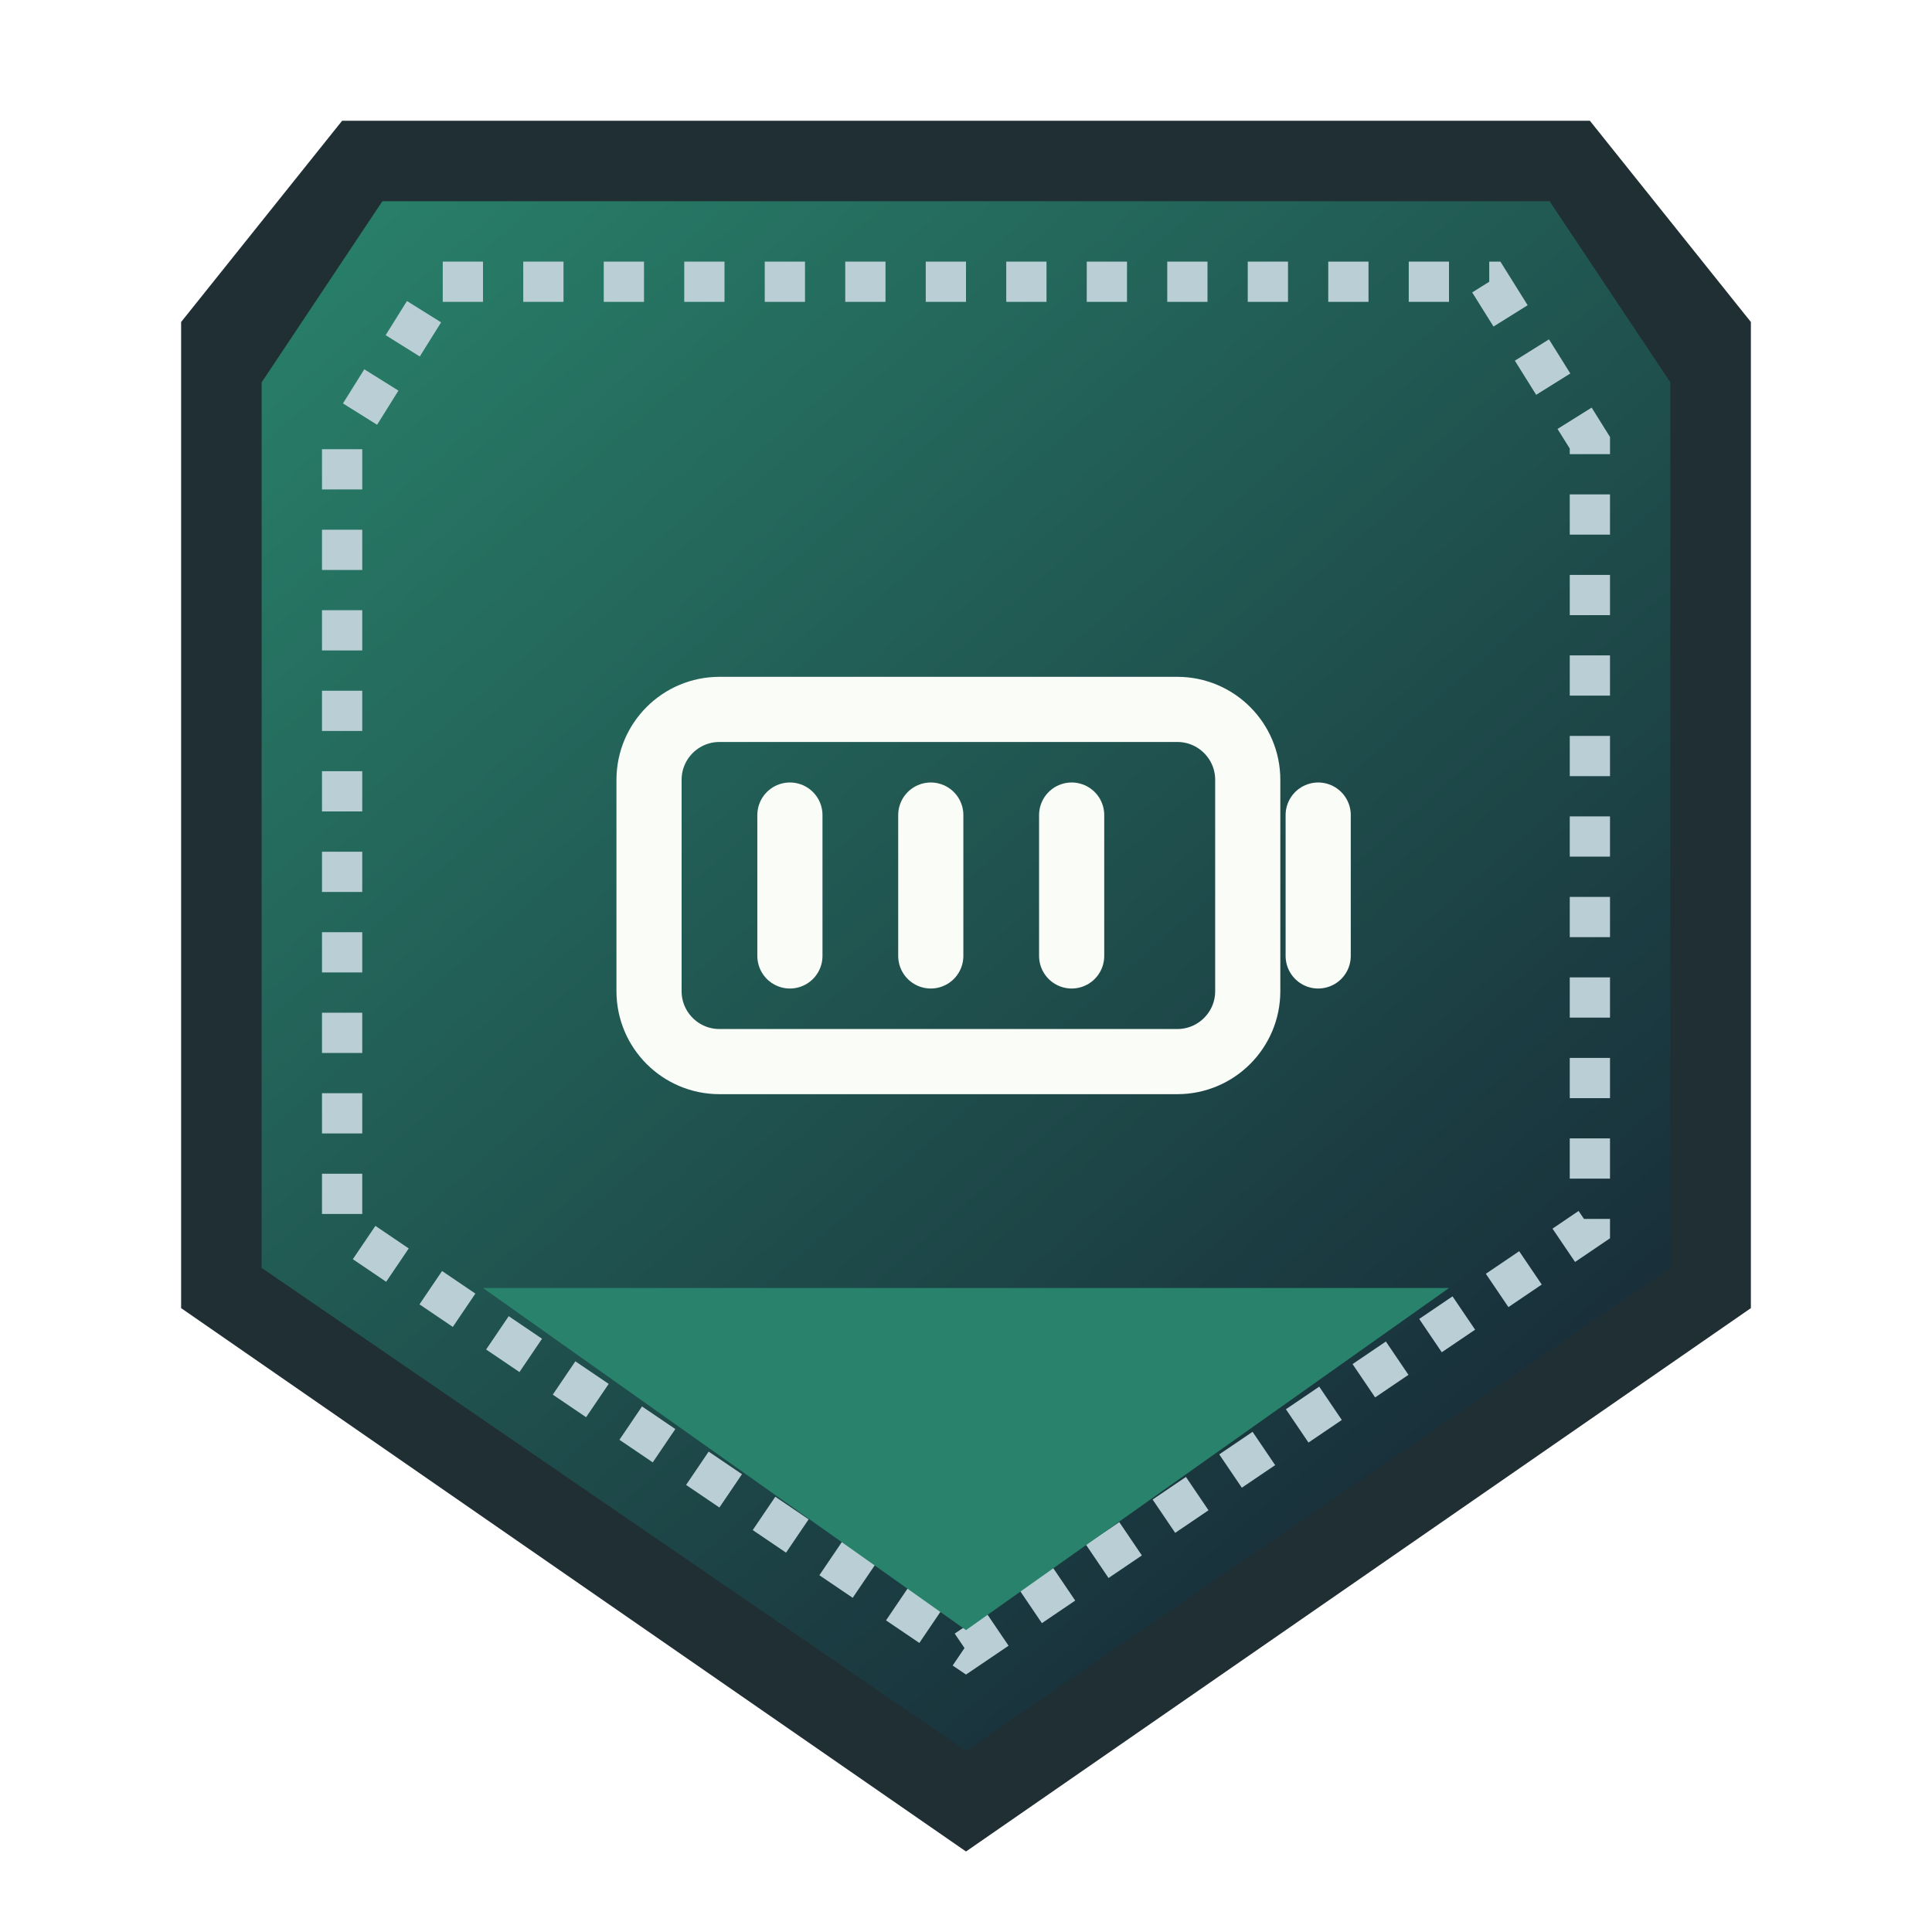
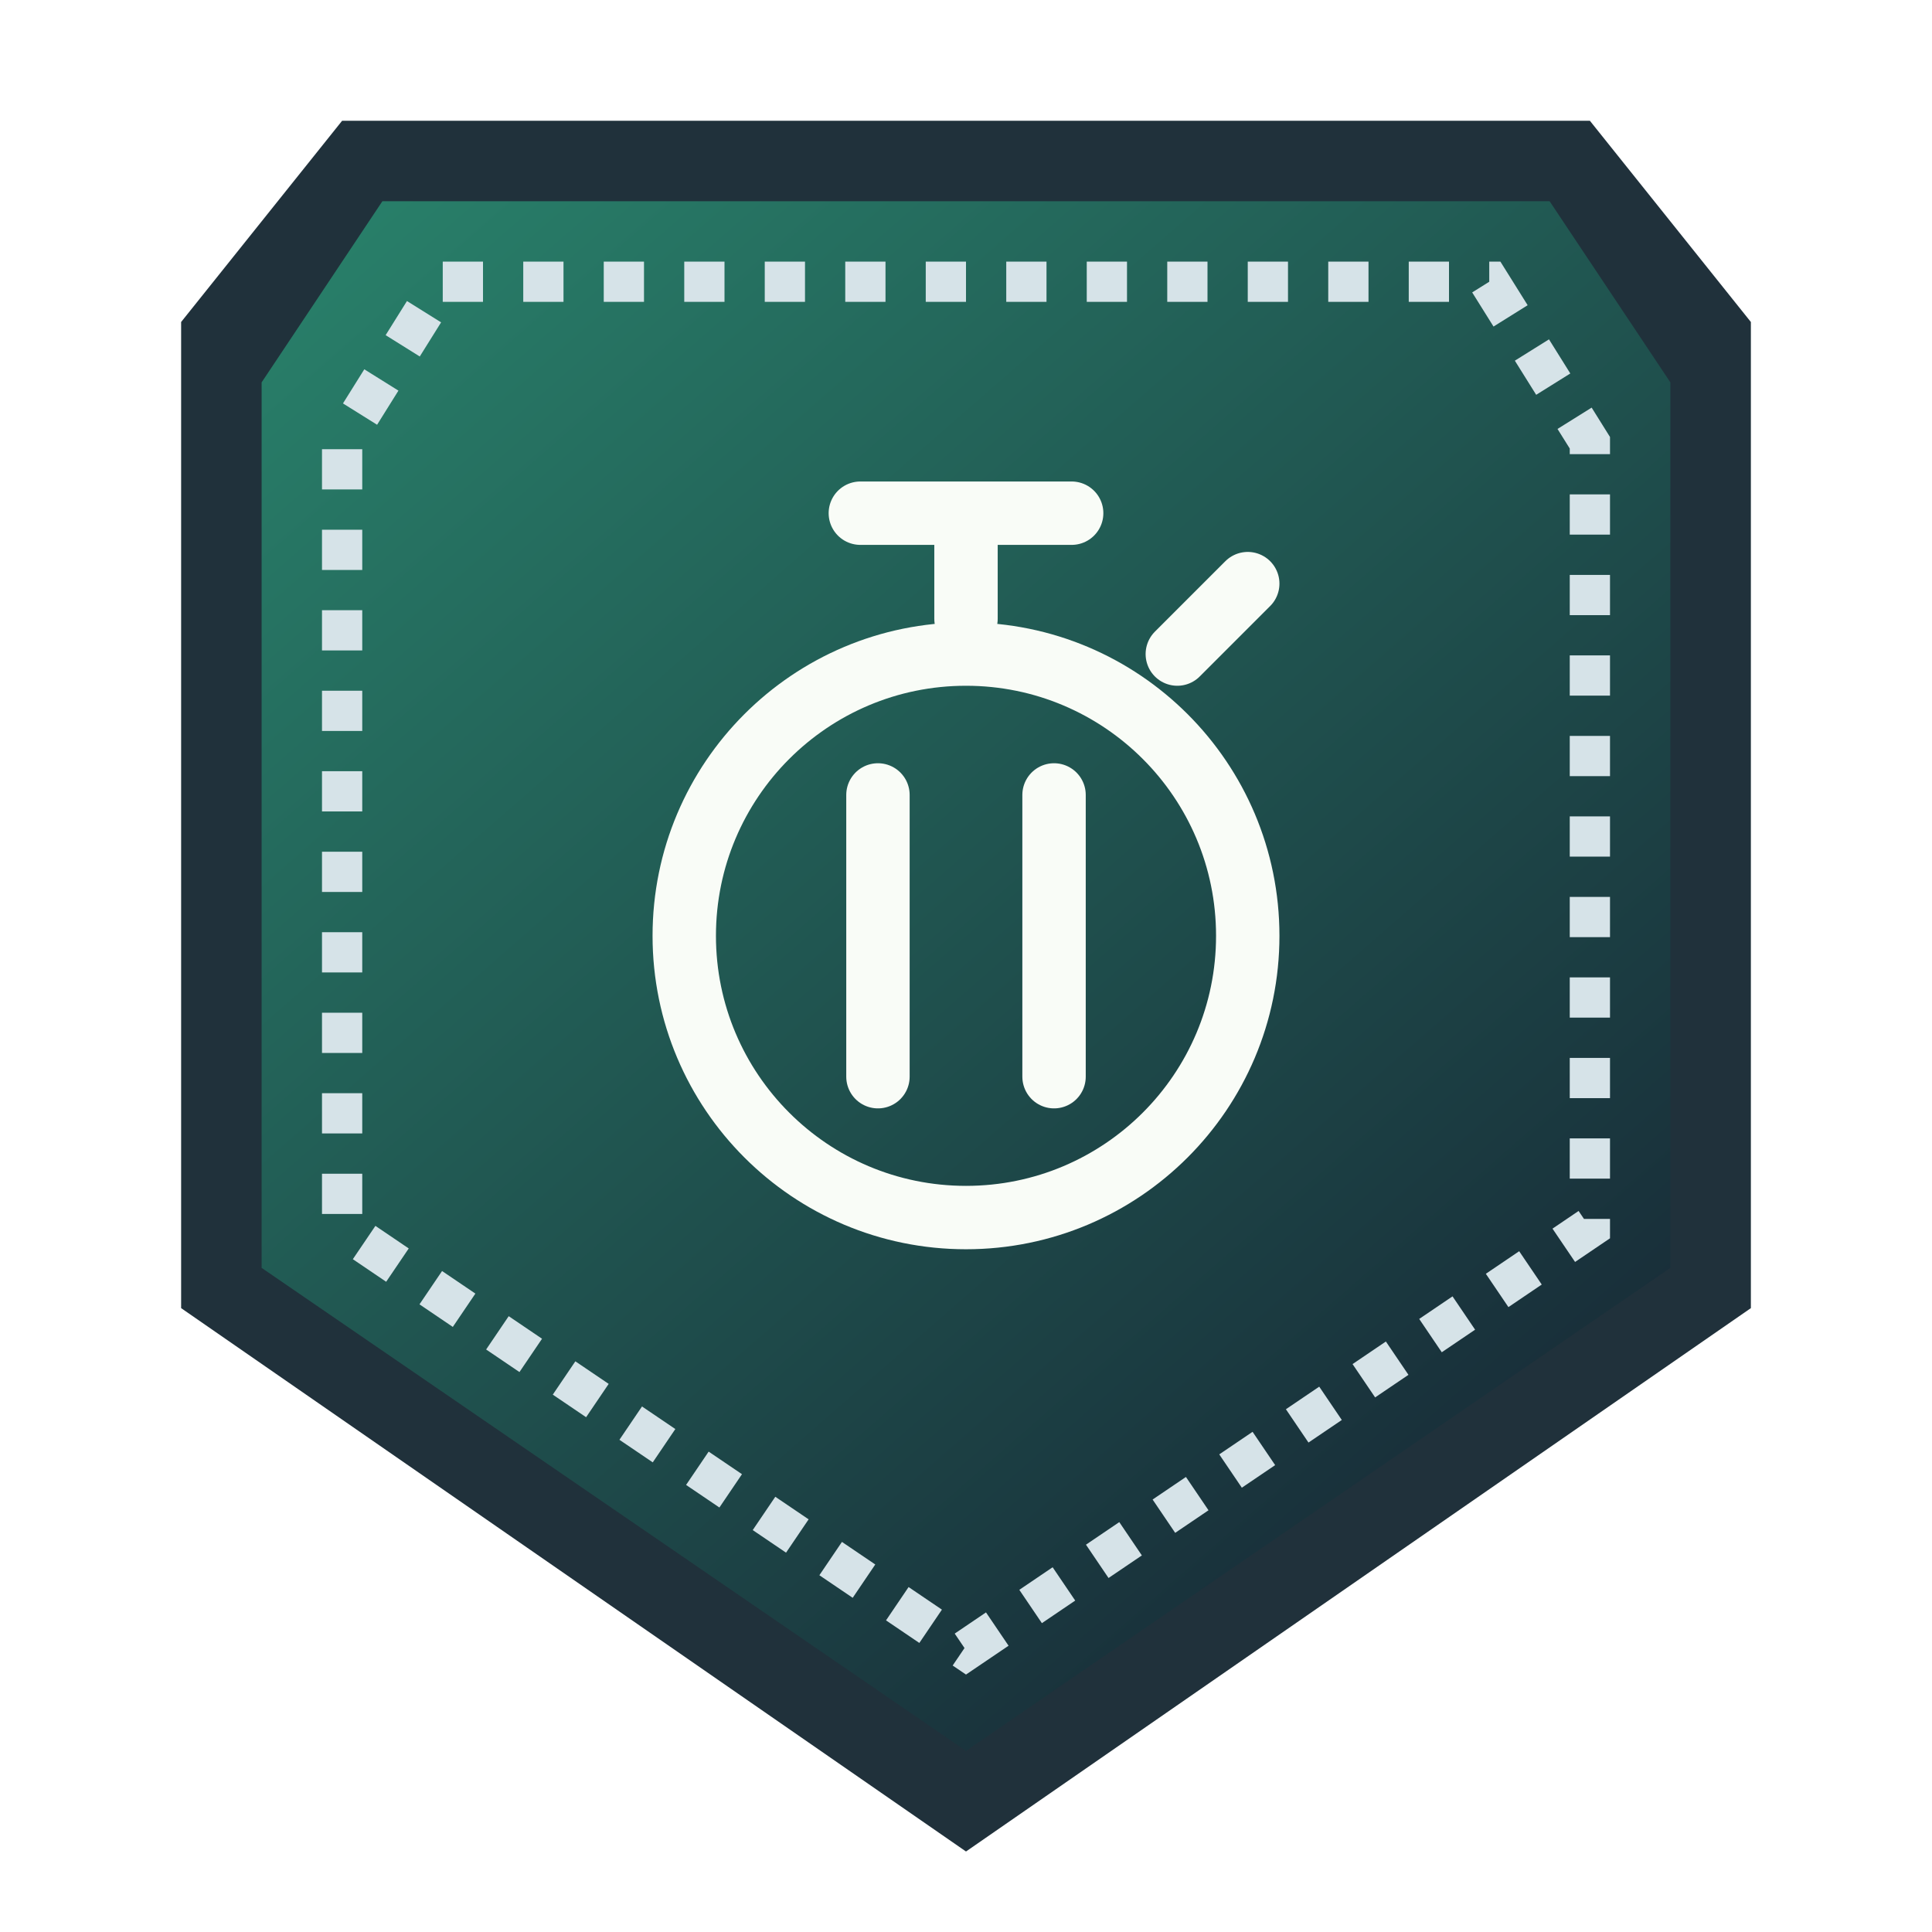
<svg xmlns="http://www.w3.org/2000/svg" viewBox="0 0 96 96">
  <defs>
-     <linearGradient id="paint" x2=".8" y2="1">
+     <linearGradient id="cloth" x2=".8" y2="1">
      <stop stop-color="#29826b" />
      <stop offset="1" stop-color="#172735" />
    </linearGradient>
-     <linearGradient id="metal" x2="1" y2="1">
-       <stop stop-color="#bacfd5" />
-       <stop offset=".5" stop-color="#56707d" />
-       <stop offset="1" stop-color="#bacfd5" />
-     </linearGradient>
  </defs>
-   <path d="M17 6h62l8 10v49L48 92 9 65V16Z" fill="#202f34" />
-   <path d="M19 10h58l6 9v44L48 87 13 63V19Z" fill="url(#paint)" />
-   <path d="M22 14h52l5 8v39L48 82 17 61V22Z" fill="none" stroke="#bacfd5" stroke-width="2" stroke-dasharray="2 2" />
-   <path d="M24 64h48l-24 17Z" fill="#29826b" />
-   <g transform="translate(27 23) scale(1.75)" fill="none" stroke="#f9fcf7" stroke-width="1.85" stroke-linecap="round" stroke-linejoin="round">
-     <rect x="3" y="7" width="17" height="10" rx="2" />
-     <path d="M22 10v4M7 10v4m4-4v4m4-4v4" />
+   <path d="M17 6h62l8 10v49L48 92 9 65V16Z" fill="#20313b" />
+   <path d="M19 10h58l6 9v44L48 87 13 63V19Z" fill="url(#cloth)" />
+   <path d="M22 14h52l5 8v39L48 82 17 61V22Z" fill="none" stroke="#d6e3e8" stroke-width="2" stroke-dasharray="2 2" />
+   <g transform="translate(27 22) scale(1.75)" fill="none" stroke="#f9fcf7" stroke-width="1.8" stroke-linecap="round" stroke-linejoin="round">
+     <path d="M9 2h6m-3 0v3m6 1 2-2" />
+     <circle cx="12" cy="14" r="8" />
+     <path d="M9.5 10v8m5-8v8" />
  </g>
</svg>
